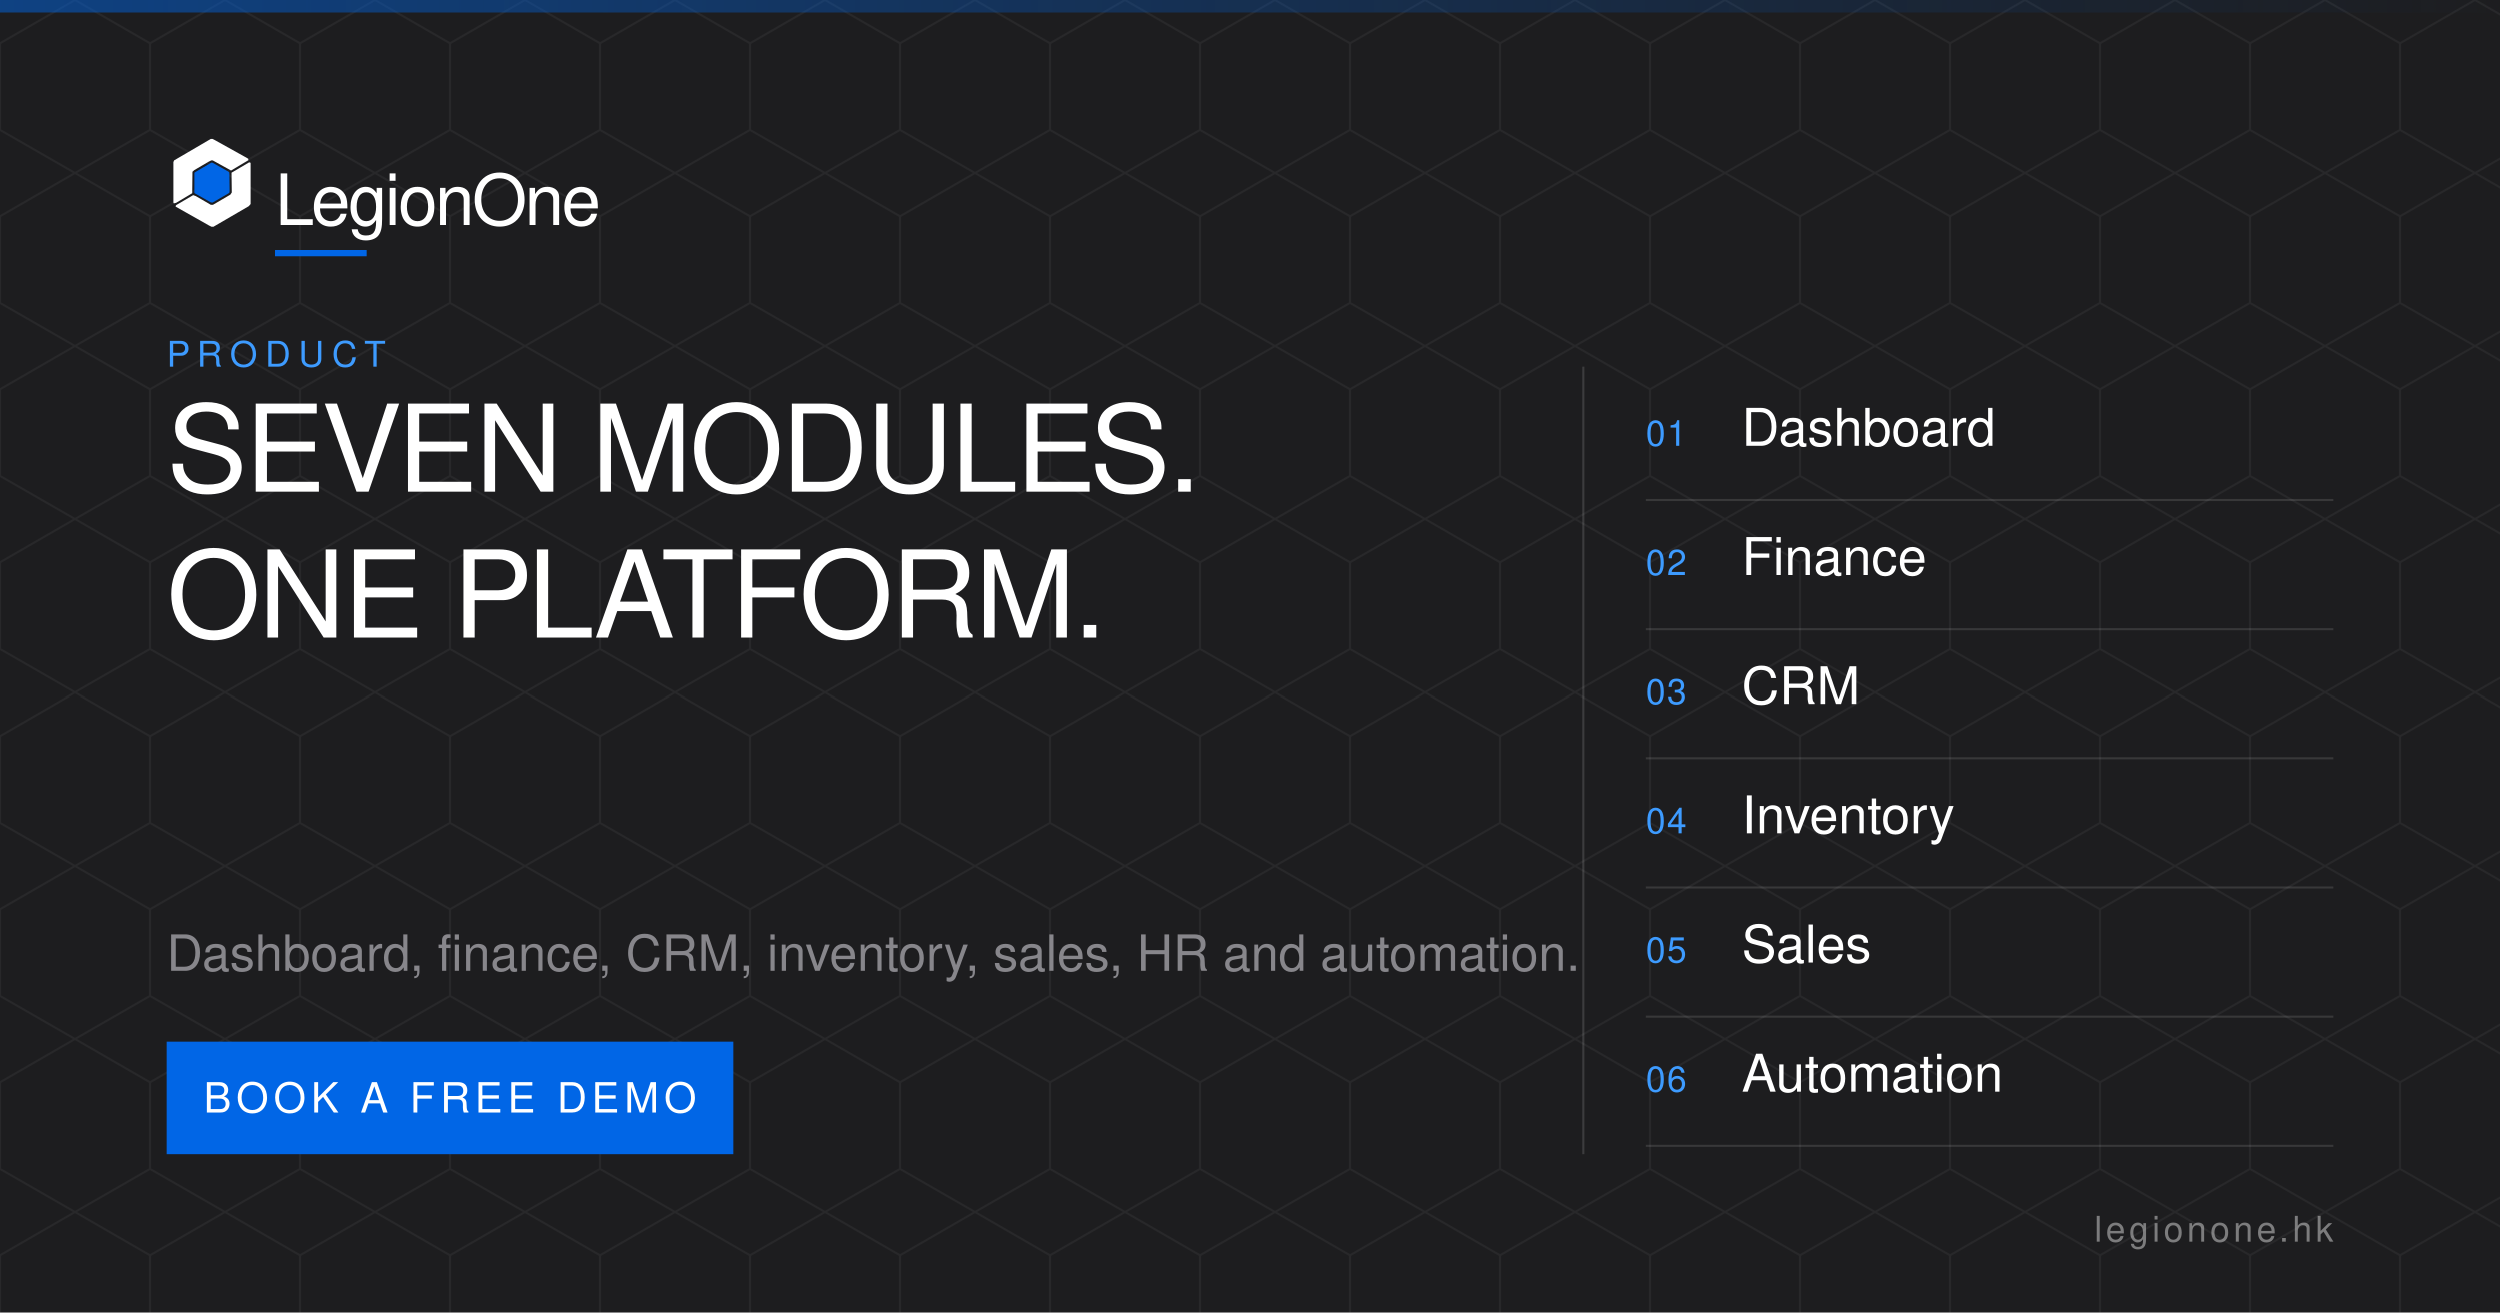
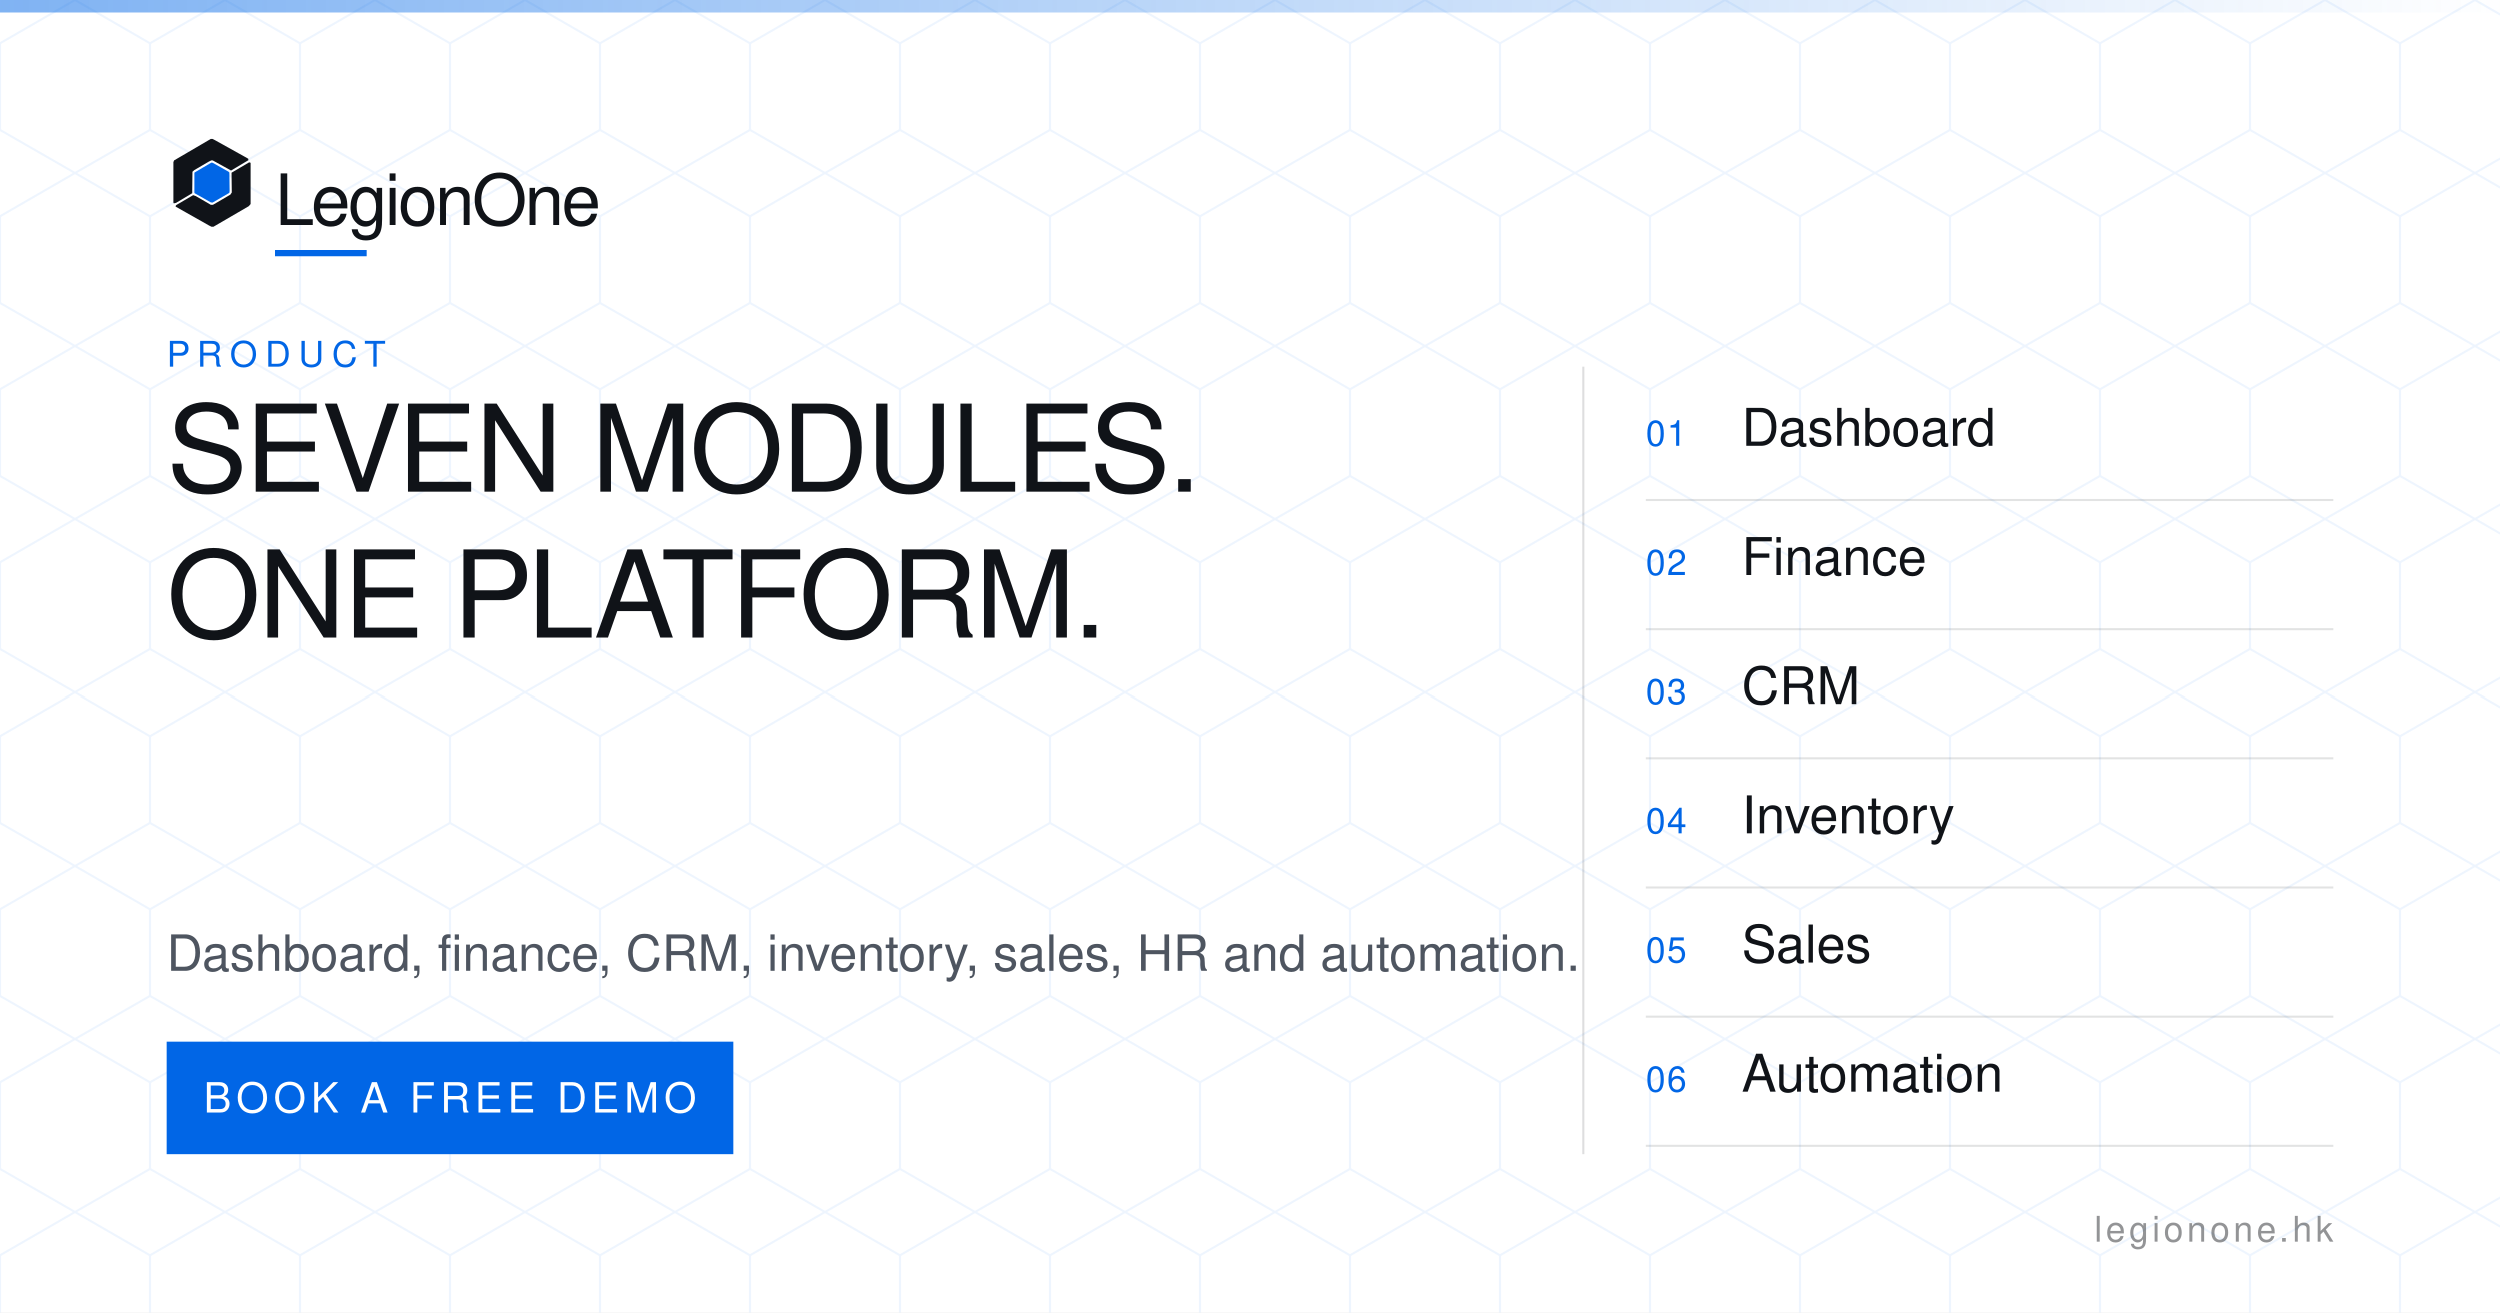
<svg xmlns="http://www.w3.org/2000/svg" width="1200" height="630" viewBox="0 0 1200 630">
  <defs>
    <pattern id="hex" width="72" height="83.1" patternUnits="userSpaceOnUse">
-       <polygon points="36,0 72,20.8 72,62.4 36,83.1 0,62.4 0,20.8" fill="none" stroke="#ffffff" stroke-opacity="0.05" stroke-width="1" />
+       <polygon points="36,0 72,20.8 72,62.4 36,83.1 0,62.4 0,20.8" fill="none" stroke="#0166e6" stroke-opacity="0.07" stroke-width="1" />
    </pattern>
    <linearGradient id="edge" x1="0" y1="0" x2="1" y2="0">
      <stop offset="0" stop-color="#0166e6" stop-opacity="0.5" />
      <stop offset="1" stop-color="#0166e6" stop-opacity="0" />
    </linearGradient>
  </defs>
-   <rect width="1200" height="630" fill="#1d1d1f" />
+   <rect width="1200" height="630" fill="#ffffff" />
  <rect width="1200" height="630" fill="url(#hex)" />
  <rect x="0" y="0" width="1200" height="6" fill="url(#edge)" />
  <g transform="translate(80 66) scale(0.085)">
-     <g fill="#ffffff">
+     <g fill="#101318">
      <path d="M249.19 8.00 L258.73 8.00 L272.35 14.81 L441.32 108.84 L460.40 119.74 L461.76 127.91 L363.65 186.51 L260.09 129.27 L251.91 129.27 L235.56 137.45 L156.53 183.78 L145.63 193.32 L144.26 314.59 L52.97 369.10 L40.70 371.82 L37.98 367.74 L37.98 138.81 L42.07 129.27 Z" />
      <path d="M465.85 140.18 L474.02 142.90 L474.02 375.91 L463.12 388.18 L264.18 504.00 L253.27 504.00 L239.65 497.19 L51.60 390.90 L50.24 386.81 L54.33 381.36 L149.71 325.49 L164.70 330.95 L249.19 380.00 L261.45 380.00 L359.56 322.77 L367.74 310.51 L366.37 198.77 Z" />
    </g>
    <g fill="#0166e6">
      <path d="M156.53 200.13 L157.89 197.41 L250.55 142.90 L254.64 141.54 L260.09 142.90 L347.30 191.96 L354.11 197.41 L355.47 302.33 L354.11 311.87 L352.75 313.23 L258.73 367.74 L249.19 366.37 L157.89 314.59 L156.53 311.87 Z" />
    </g>
  </g>
-   <text x="132" y="108" fill="#ffffff" font-family="Poppins, Helvetica Neue, Helvetica, Arial, PingFang HK, Noto Sans CJK SC, sans-serif" font-size="34" font-weight="500" letter-spacing="-0.035em">LegionOne</text>
+   <text x="132" y="108" fill="#101318" font-family="Poppins, Helvetica Neue, Helvetica, Arial, PingFang HK, Noto Sans CJK SC, sans-serif" font-size="34" font-weight="500" letter-spacing="-0.035em">LegionOne</text>
  <rect x="132" y="120" width="44" height="3" fill="#0166e6" />
-   <text x="80" y="176" fill="#3d9bff" font-family="Poppins, Helvetica Neue, Helvetica, Arial, PingFang HK, Noto Sans CJK SC, sans-serif" font-size="17" font-weight="500" letter-spacing="0.22em">PRODUCT</text>
-   <text x="80" y="236" fill="#ffffff" font-family="Poppins, Helvetica Neue, Helvetica, Arial, PingFang HK, Noto Sans CJK SC, sans-serif" font-size="58.0" font-weight="500" letter-spacing="-0.02em">SEVEN MODULES.</text>
-   <text x="80" y="306" fill="#ffffff" font-family="Poppins, Helvetica Neue, Helvetica, Arial, PingFang HK, Noto Sans CJK SC, sans-serif" font-size="58.0" font-weight="500" letter-spacing="-0.02em">ONE PLATFORM.</text>
-   <text x="80" y="466" fill="#87868b" font-family="Poppins, Helvetica Neue, Helvetica, Arial, PingFang HK, Noto Sans CJK SC, sans-serif" font-size="24" font-weight="400">Dashboard, finance, CRM, inventory, sales, HR and automation.</text>
+   <text x="80" y="176" fill="#0166e6" font-family="Poppins, Helvetica Neue, Helvetica, Arial, PingFang HK, Noto Sans CJK SC, sans-serif" font-size="17" font-weight="500" letter-spacing="0.22em">PRODUCT</text>
+   <text x="80" y="236" fill="#101318" font-family="Poppins, Helvetica Neue, Helvetica, Arial, PingFang HK, Noto Sans CJK SC, sans-serif" font-size="58.0" font-weight="500" letter-spacing="-0.02em">SEVEN MODULES.</text>
+   <text x="80" y="306" fill="#101318" font-family="Poppins, Helvetica Neue, Helvetica, Arial, PingFang HK, Noto Sans CJK SC, sans-serif" font-size="58.0" font-weight="500" letter-spacing="-0.02em">ONE PLATFORM.</text>
+   <text x="80" y="466" fill="#4e5560" font-family="Poppins, Helvetica Neue, Helvetica, Arial, PingFang HK, Noto Sans CJK SC, sans-serif" font-size="24" font-weight="400">Dashboard, finance, CRM, inventory, sales, HR and automation.</text>
  <rect x="80" y="500" width="272" height="54" fill="#0166e6" />
  <text x="216" y="534" fill="#ffffff" font-family="Poppins, Helvetica Neue, Helvetica, Arial, PingFang HK, Noto Sans CJK SC, sans-serif" font-size="20" font-weight="500" letter-spacing="0.12em" text-anchor="middle">BOOK A FREE DEMO</text>
-   <line x1="760" y1="176" x2="760" y2="554" stroke="#ffffff" stroke-opacity="0.14" stroke-width="1" />
+   <line x1="760" y1="176" x2="760" y2="554" stroke="#101318" stroke-opacity="0.14" stroke-width="1" />
  <g>
-     <text x="790" y="214" fill="#3d9bff" font-family="Poppins, Helvetica Neue, Helvetica, Arial, PingFang HK, Noto Sans CJK SC, sans-serif" font-size="17" font-weight="500" letter-spacing="0.04em">01</text>
-     <text x="836" y="214" fill="#ffffff" font-family="Poppins, Helvetica Neue, Helvetica, Arial, PingFang HK, Noto Sans CJK SC, sans-serif" font-size="25" font-weight="400">Dashboard</text>
-     <line x1="790" y1="240" x2="1120" y2="240" stroke="#ffffff" stroke-opacity="0.12" stroke-width="1" />
+     <text x="790" y="214" fill="#0166e6" font-family="Poppins, Helvetica Neue, Helvetica, Arial, PingFang HK, Noto Sans CJK SC, sans-serif" font-size="17" font-weight="500" letter-spacing="0.04em">01</text>
+     <text x="836" y="214" fill="#101318" font-family="Poppins, Helvetica Neue, Helvetica, Arial, PingFang HK, Noto Sans CJK SC, sans-serif" font-size="25" font-weight="400">Dashboard</text>
+     <line x1="790" y1="240" x2="1120" y2="240" stroke="#101318" stroke-opacity="0.12" stroke-width="1" />
  </g>
  <g>
-     <text x="790" y="276" fill="#3d9bff" font-family="Poppins, Helvetica Neue, Helvetica, Arial, PingFang HK, Noto Sans CJK SC, sans-serif" font-size="17" font-weight="500" letter-spacing="0.04em">02</text>
-     <text x="836" y="276" fill="#ffffff" font-family="Poppins, Helvetica Neue, Helvetica, Arial, PingFang HK, Noto Sans CJK SC, sans-serif" font-size="25" font-weight="400">Finance</text>
-     <line x1="790" y1="302" x2="1120" y2="302" stroke="#ffffff" stroke-opacity="0.12" stroke-width="1" />
+     <text x="790" y="276" fill="#0166e6" font-family="Poppins, Helvetica Neue, Helvetica, Arial, PingFang HK, Noto Sans CJK SC, sans-serif" font-size="17" font-weight="500" letter-spacing="0.04em">02</text>
+     <text x="836" y="276" fill="#101318" font-family="Poppins, Helvetica Neue, Helvetica, Arial, PingFang HK, Noto Sans CJK SC, sans-serif" font-size="25" font-weight="400">Finance</text>
+     <line x1="790" y1="302" x2="1120" y2="302" stroke="#101318" stroke-opacity="0.12" stroke-width="1" />
  </g>
  <g>
-     <text x="790" y="338" fill="#3d9bff" font-family="Poppins, Helvetica Neue, Helvetica, Arial, PingFang HK, Noto Sans CJK SC, sans-serif" font-size="17" font-weight="500" letter-spacing="0.04em">03</text>
-     <text x="836" y="338" fill="#ffffff" font-family="Poppins, Helvetica Neue, Helvetica, Arial, PingFang HK, Noto Sans CJK SC, sans-serif" font-size="25" font-weight="400">CRM</text>
-     <line x1="790" y1="364" x2="1120" y2="364" stroke="#ffffff" stroke-opacity="0.12" stroke-width="1" />
+     <text x="790" y="338" fill="#0166e6" font-family="Poppins, Helvetica Neue, Helvetica, Arial, PingFang HK, Noto Sans CJK SC, sans-serif" font-size="17" font-weight="500" letter-spacing="0.04em">03</text>
+     <text x="836" y="338" fill="#101318" font-family="Poppins, Helvetica Neue, Helvetica, Arial, PingFang HK, Noto Sans CJK SC, sans-serif" font-size="25" font-weight="400">CRM</text>
+     <line x1="790" y1="364" x2="1120" y2="364" stroke="#101318" stroke-opacity="0.12" stroke-width="1" />
  </g>
  <g>
-     <text x="790" y="400" fill="#3d9bff" font-family="Poppins, Helvetica Neue, Helvetica, Arial, PingFang HK, Noto Sans CJK SC, sans-serif" font-size="17" font-weight="500" letter-spacing="0.04em">04</text>
-     <text x="836" y="400" fill="#ffffff" font-family="Poppins, Helvetica Neue, Helvetica, Arial, PingFang HK, Noto Sans CJK SC, sans-serif" font-size="25" font-weight="400">Inventory</text>
-     <line x1="790" y1="426" x2="1120" y2="426" stroke="#ffffff" stroke-opacity="0.12" stroke-width="1" />
+     <text x="790" y="400" fill="#0166e6" font-family="Poppins, Helvetica Neue, Helvetica, Arial, PingFang HK, Noto Sans CJK SC, sans-serif" font-size="17" font-weight="500" letter-spacing="0.04em">04</text>
+     <text x="836" y="400" fill="#101318" font-family="Poppins, Helvetica Neue, Helvetica, Arial, PingFang HK, Noto Sans CJK SC, sans-serif" font-size="25" font-weight="400">Inventory</text>
+     <line x1="790" y1="426" x2="1120" y2="426" stroke="#101318" stroke-opacity="0.12" stroke-width="1" />
  </g>
  <g>
-     <text x="790" y="462" fill="#3d9bff" font-family="Poppins, Helvetica Neue, Helvetica, Arial, PingFang HK, Noto Sans CJK SC, sans-serif" font-size="17" font-weight="500" letter-spacing="0.04em">05</text>
-     <text x="836" y="462" fill="#ffffff" font-family="Poppins, Helvetica Neue, Helvetica, Arial, PingFang HK, Noto Sans CJK SC, sans-serif" font-size="25" font-weight="400">Sales</text>
-     <line x1="790" y1="488" x2="1120" y2="488" stroke="#ffffff" stroke-opacity="0.12" stroke-width="1" />
+     <text x="790" y="462" fill="#0166e6" font-family="Poppins, Helvetica Neue, Helvetica, Arial, PingFang HK, Noto Sans CJK SC, sans-serif" font-size="17" font-weight="500" letter-spacing="0.04em">05</text>
+     <text x="836" y="462" fill="#101318" font-family="Poppins, Helvetica Neue, Helvetica, Arial, PingFang HK, Noto Sans CJK SC, sans-serif" font-size="25" font-weight="400">Sales</text>
+     <line x1="790" y1="488" x2="1120" y2="488" stroke="#101318" stroke-opacity="0.12" stroke-width="1" />
  </g>
  <g>
-     <text x="790" y="524" fill="#3d9bff" font-family="Poppins, Helvetica Neue, Helvetica, Arial, PingFang HK, Noto Sans CJK SC, sans-serif" font-size="17" font-weight="500" letter-spacing="0.04em">06</text>
-     <text x="836" y="524" fill="#ffffff" font-family="Poppins, Helvetica Neue, Helvetica, Arial, PingFang HK, Noto Sans CJK SC, sans-serif" font-size="25" font-weight="400">Automation</text>
-     <line x1="790" y1="550" x2="1120" y2="550" stroke="#ffffff" stroke-opacity="0.12" stroke-width="1" />
+     <text x="790" y="524" fill="#0166e6" font-family="Poppins, Helvetica Neue, Helvetica, Arial, PingFang HK, Noto Sans CJK SC, sans-serif" font-size="17" font-weight="500" letter-spacing="0.04em">06</text>
+     <text x="836" y="524" fill="#101318" font-family="Poppins, Helvetica Neue, Helvetica, Arial, PingFang HK, Noto Sans CJK SC, sans-serif" font-size="25" font-weight="400">Automation</text>
+     <line x1="790" y1="550" x2="1120" y2="550" stroke="#101318" stroke-opacity="0.12" stroke-width="1" />
  </g>
-   <text x="1120" y="596" fill="#ffffff" fill-opacity="0.42" font-family="Poppins, Helvetica Neue, Helvetica, Arial, PingFang HK, Noto Sans CJK SC, sans-serif" font-size="17" letter-spacing="0.1em" text-anchor="end">legionone.hk</text>
+   <text x="1120" y="596" fill="#101318" fill-opacity="0.45" font-family="Poppins, Helvetica Neue, Helvetica, Arial, PingFang HK, Noto Sans CJK SC, sans-serif" font-size="17" letter-spacing="0.1em" text-anchor="end">legionone.hk</text>
</svg>
